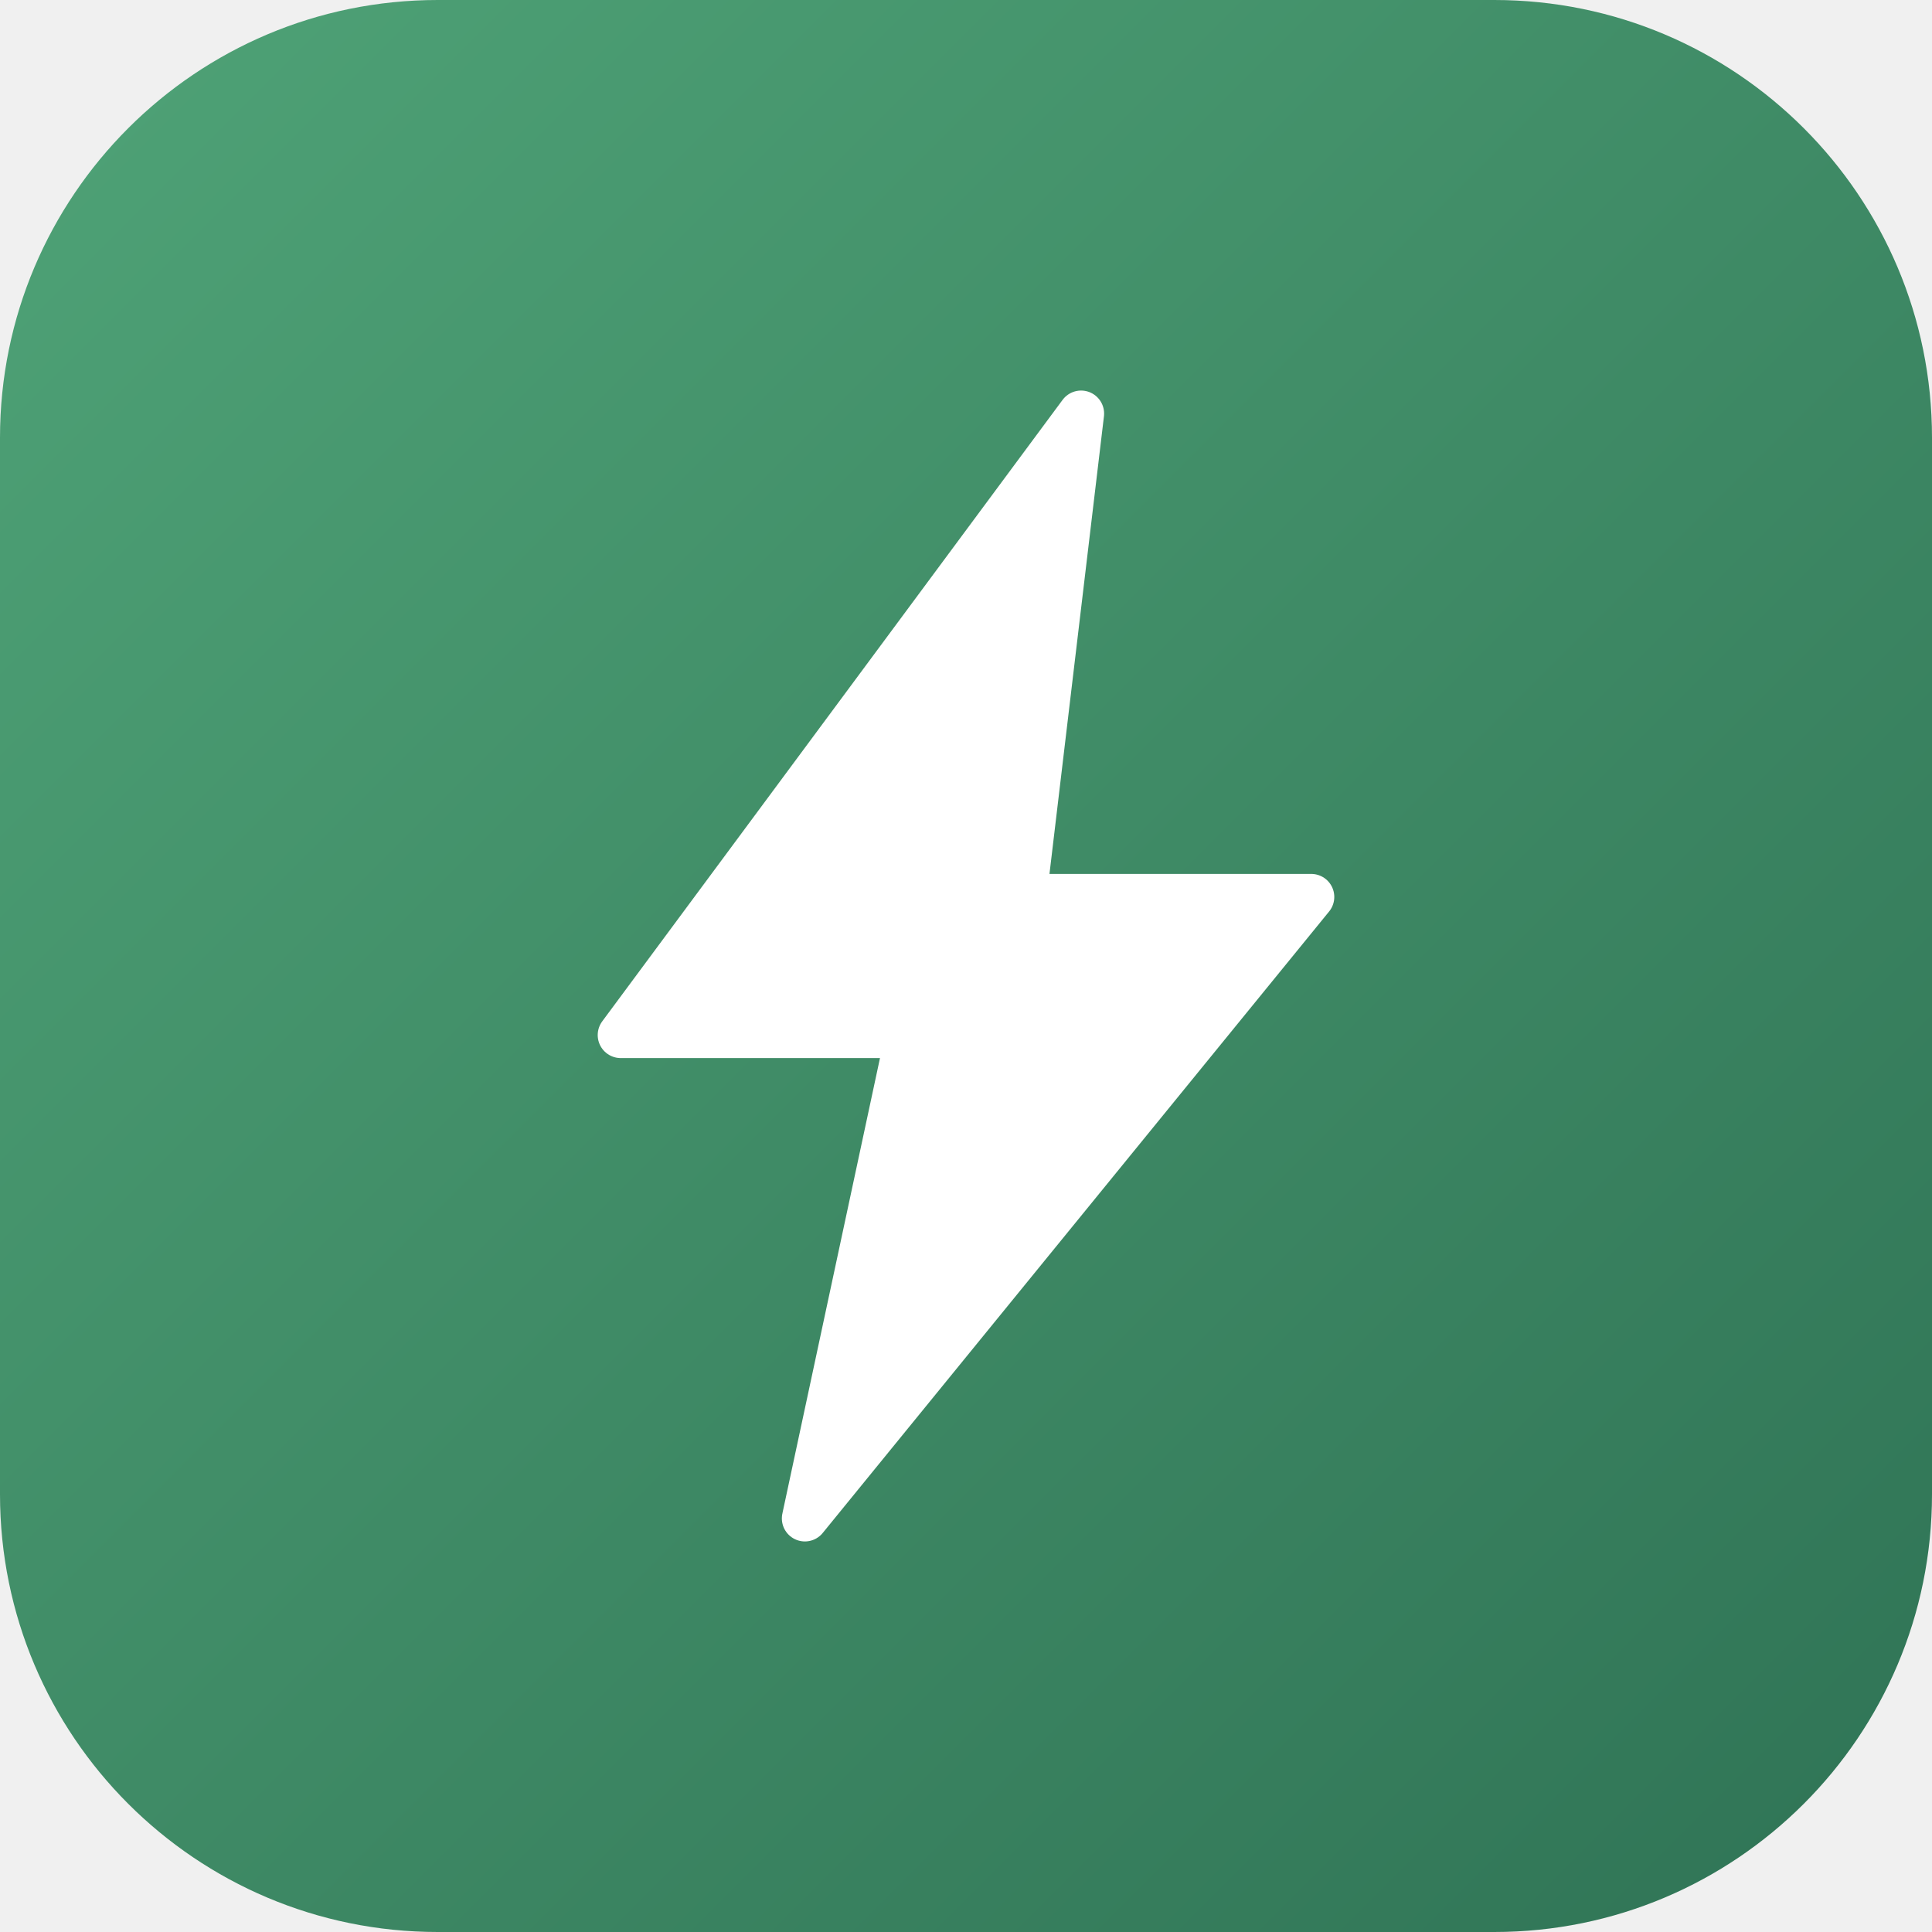
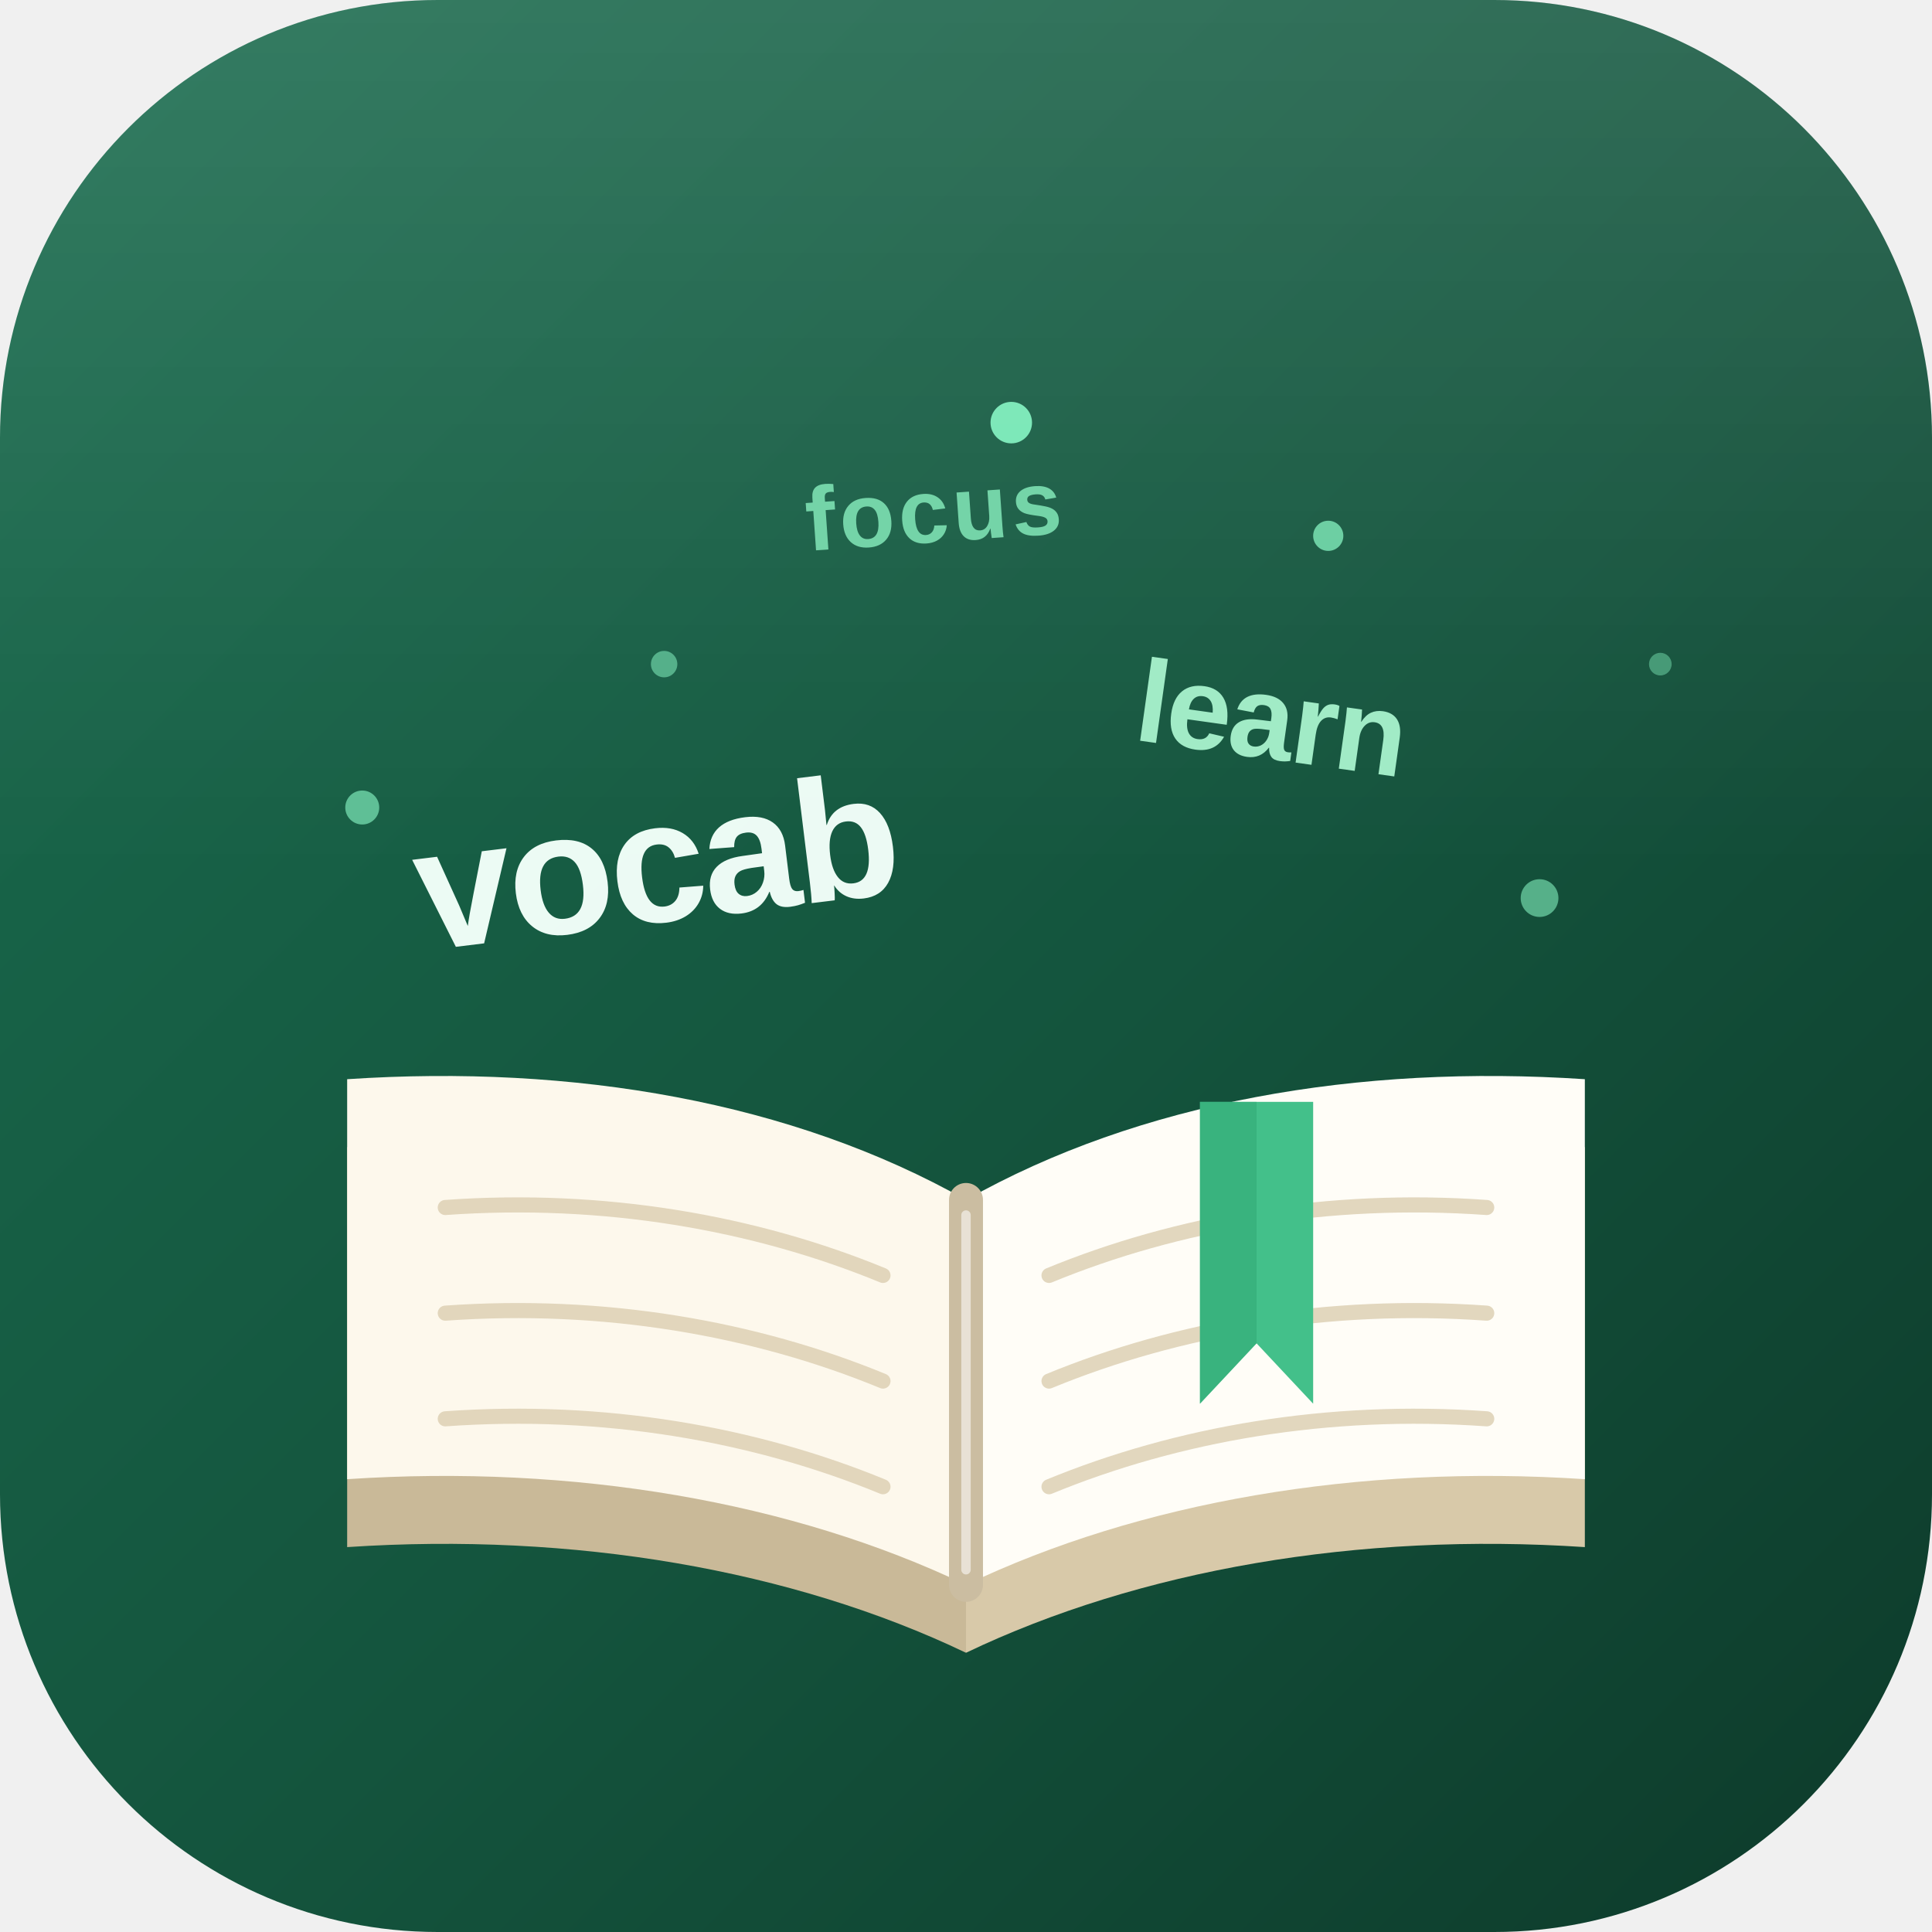
<svg xmlns="http://www.w3.org/2000/svg" viewBox="0 0 512 512" width="512" height="512">
  <defs>
-     <linearGradient id="g" x1="0" y1="0" x2="1" y2="1">
-       <stop offset="0" stop-color="#4fa377" />
-       <stop offset="1" stop-color="#2f7355" />
+     <linearGradient id="bg" x1="0" y1="0" x2="1" y2="1">
+       <stop offset="0" stop-color="#1a6d4f" />
+       <stop offset=".55" stop-color="#14543d" />
+       <stop offset="1" stop-color="#0d3a2a" />
+     </linearGradient>
+     <linearGradient id="glow" x1="0" y1="0" x2="0" y2="1">
+       <stop offset="0" stop-color="#ffffff" stop-opacity=".12" />
+       <stop offset=".45" stop-color="#ffffff" stop-opacity="0" />
    </linearGradient>
  </defs>
-   <rect width="512" height="512" rx="116" fill="url(#g)" />
-   <g transform="translate(256 256) scale(3.05) translate(-50 -50)">
-     <path d="M60 2 L20 56 H45 L36 98 L80 44 H55 Z" fill="#ffffff" stroke="#ffffff" stroke-width="4" stroke-linejoin="round" />
+   <rect width="512" height="512" rx="116" fill="url(#bg)" />
+   <rect width="512" height="512" rx="116" fill="url(#glow)" />
+   <g>
+     <path d="M256 336 C 210 310 152 300 92 304 L92 410 C 152 406 210 416 256 438 Z" fill="#c9b998" />
+     <path d="M256 336 C 302 310 360 300 420 304 L420 410 C 360 406 302 416 256 438 Z" fill="#d8c9a9" />
+     <path d="M256 318 C 210 292 152 282 92 286 L92 392 C 152 388 210 398 256 420 Z" fill="#fdf8ec" />
+     <path d="M256 318 C 302 292 360 282 420 286 L420 392 C 360 388 302 398 256 420 Z" fill="#fffdf7" />
+     <g stroke="#ddd0b4" stroke-width="4" stroke-linecap="round" fill="none" opacity=".85">
+       <path d="M118 320 C 160 317 200 324 234 338" />
+       <path d="M118 348 C 160 345 200 352 234 366" />
+       <path d="M118 376 C 160 373 200 380 234 394" />
+       <path d="M278 338 C 312 324 352 317 394 320" />
+       <path d="M278 366 C 312 352 352 345 394 348" />
+       <path d="M278 394 C 312 380 352 373 394 376" />
+     </g>
+     <path d="M256 318 L256 420" stroke="#cbbda1" stroke-width="9" stroke-linecap="round" />
+     <path d="M256 322 L256 416" stroke="#ffffff" stroke-width="2.5" stroke-linecap="round" opacity=".55" />
+     <path d="M318 292 L318 372 L333 356 L348 372 L348 292 Z" fill="#43c08a" />
+     <path d="M318 292 L318 372 L333 356 L333 292 Z" fill="#31a874" opacity=".55" />
+   </g>
+   <g font-family="Segoe UI, Arial, Helvetica, sans-serif" font-weight="700">
+     <text x="112" y="252" font-size="46" fill="#f2fff9" opacity=".97" transform="rotate(-7 112 252)" letter-spacing="-1">vocab</text>
+     <text x="300" y="196" font-size="31" fill="#a8f2cd" opacity=".95" transform="rotate(8 300 196)" letter-spacing="-.5">learn</text>
+     <text x="214" y="146" font-size="24" fill="#7fe3b4" opacity=".88" transform="rotate(-4 214 146)" letter-spacing="1">focus</text>
+   </g>
+   <g fill="#8dffcb">
+     <circle cx="268" cy="112" r="5.5" opacity=".85" />
+     <circle cx="352" cy="142" r="4" opacity=".7" />
+     <circle cx="96" cy="214" r="4.5" opacity=".6" />
+     <circle cx="408" cy="238" r="5" opacity=".55" />
+     <circle cx="176" cy="176" r="3.5" opacity=".5" />
+     <circle cx="440" cy="176" r="3" opacity=".4" />
  </g>
</svg>
